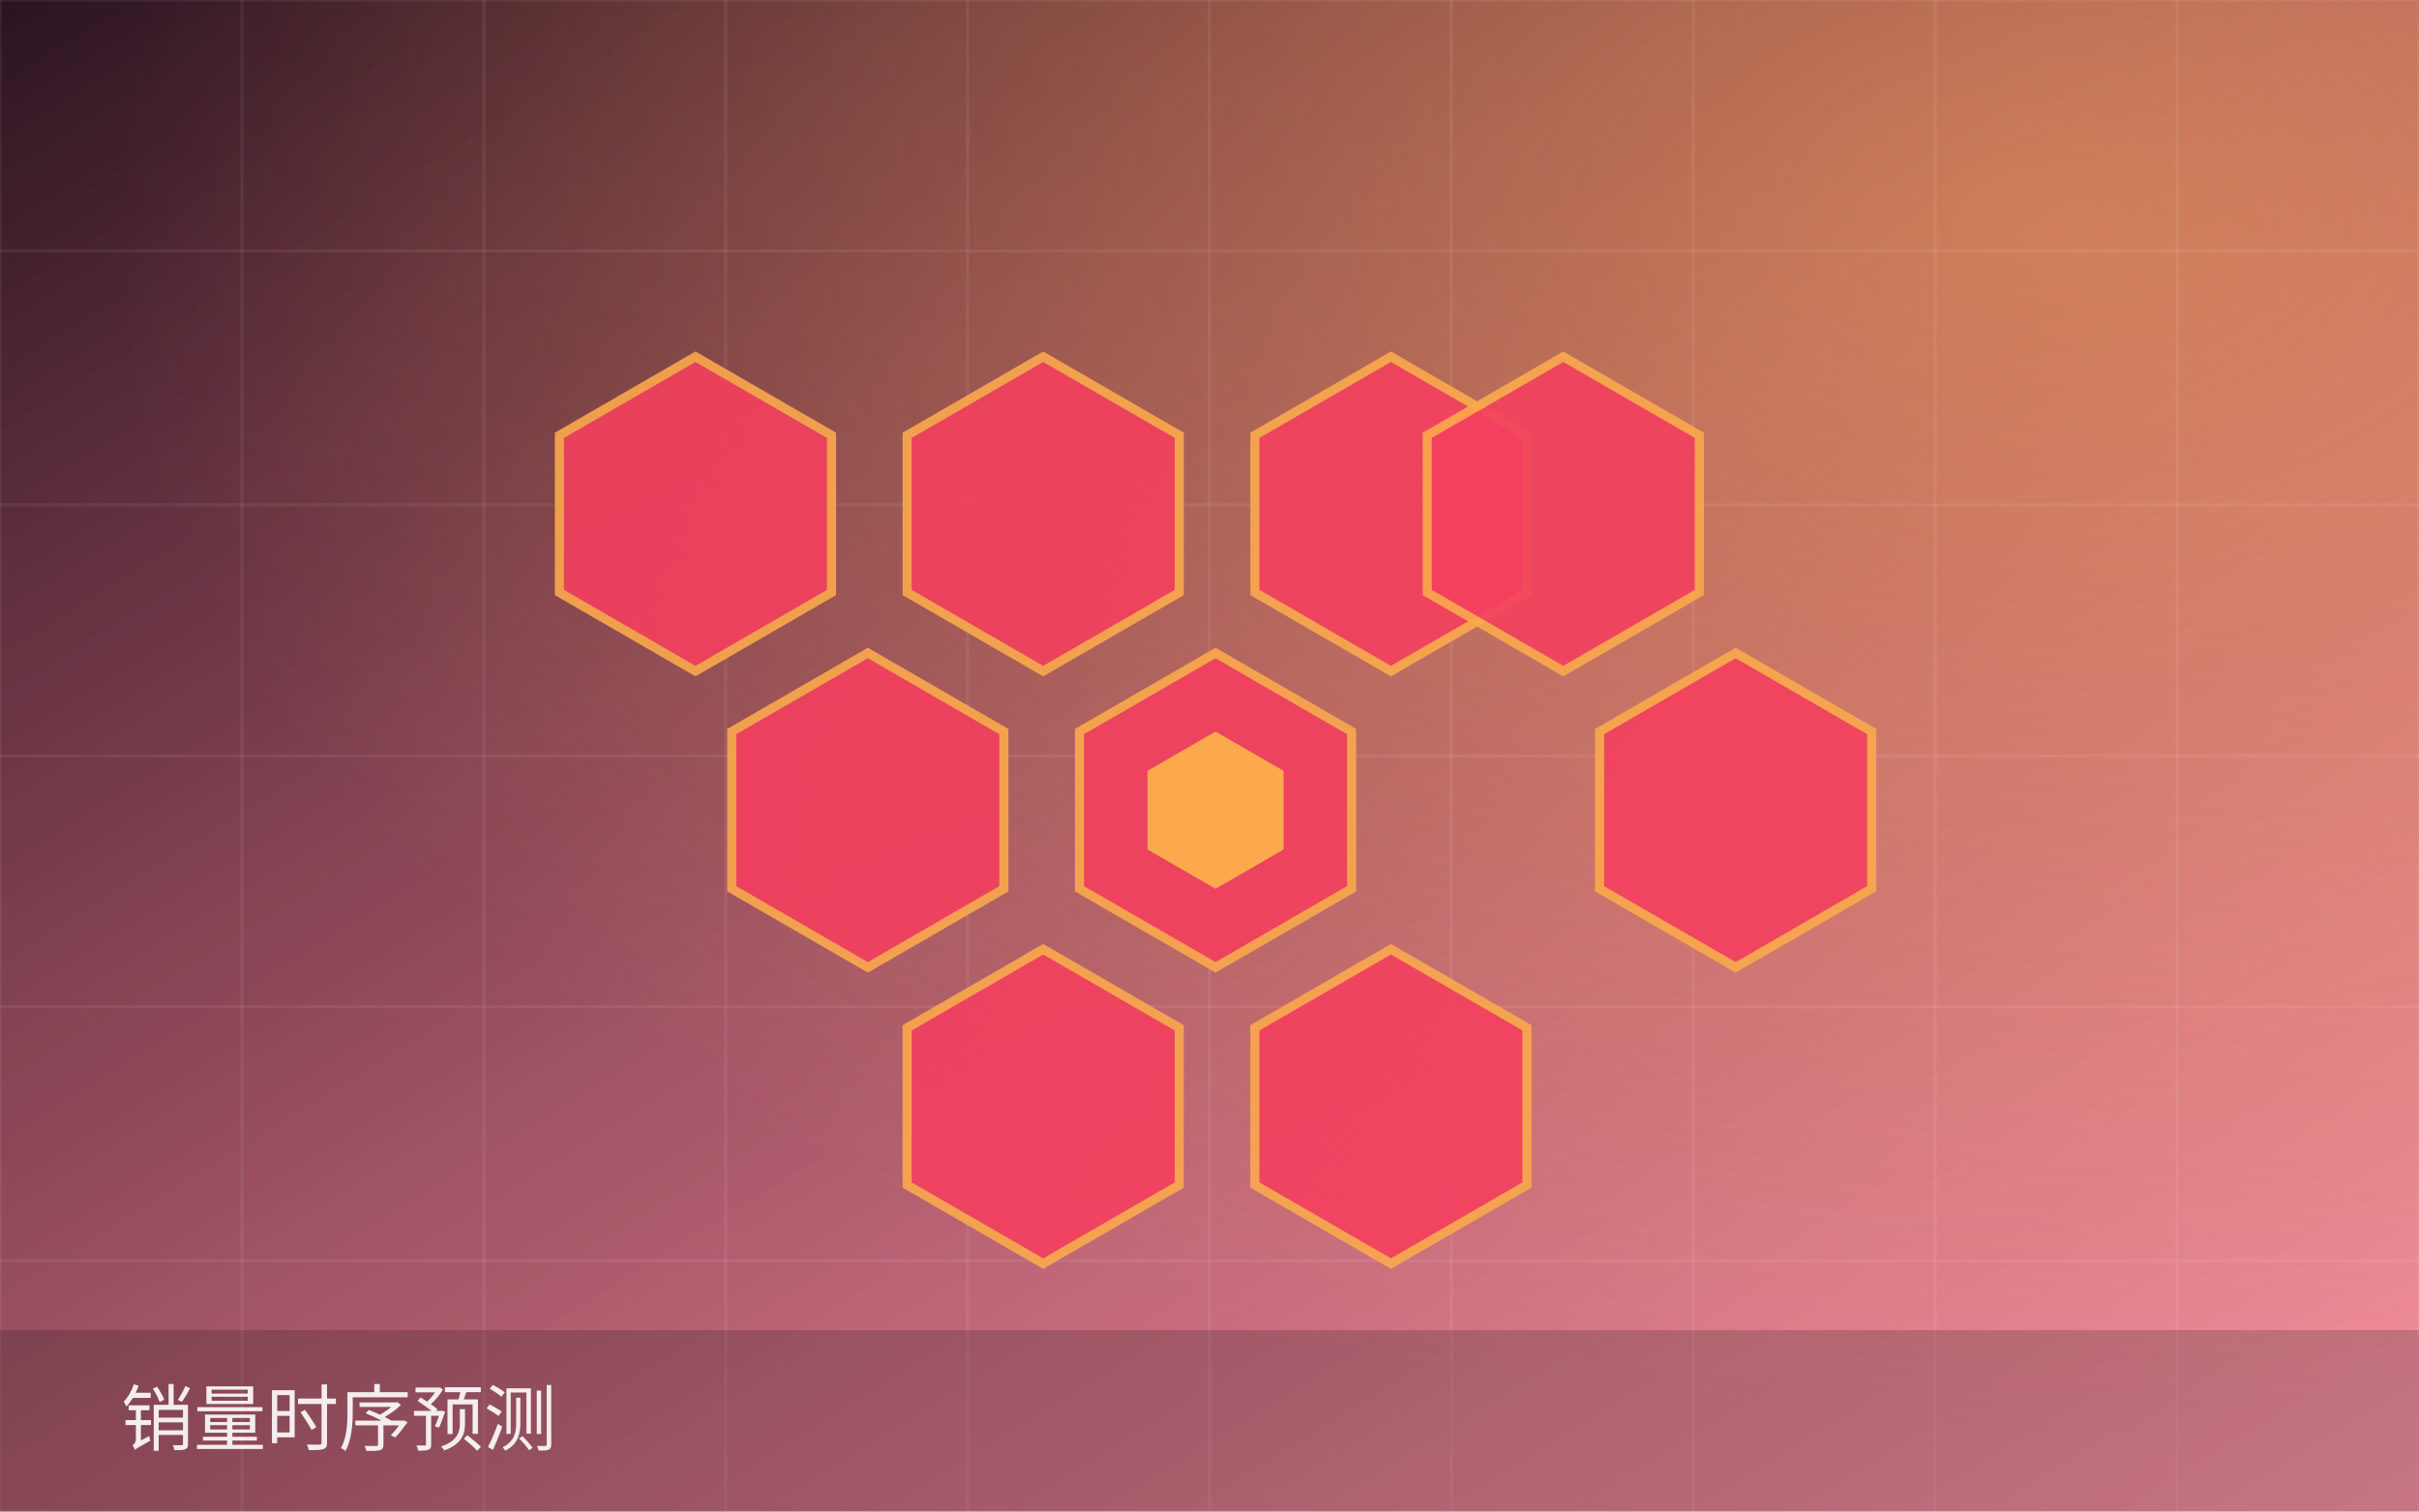
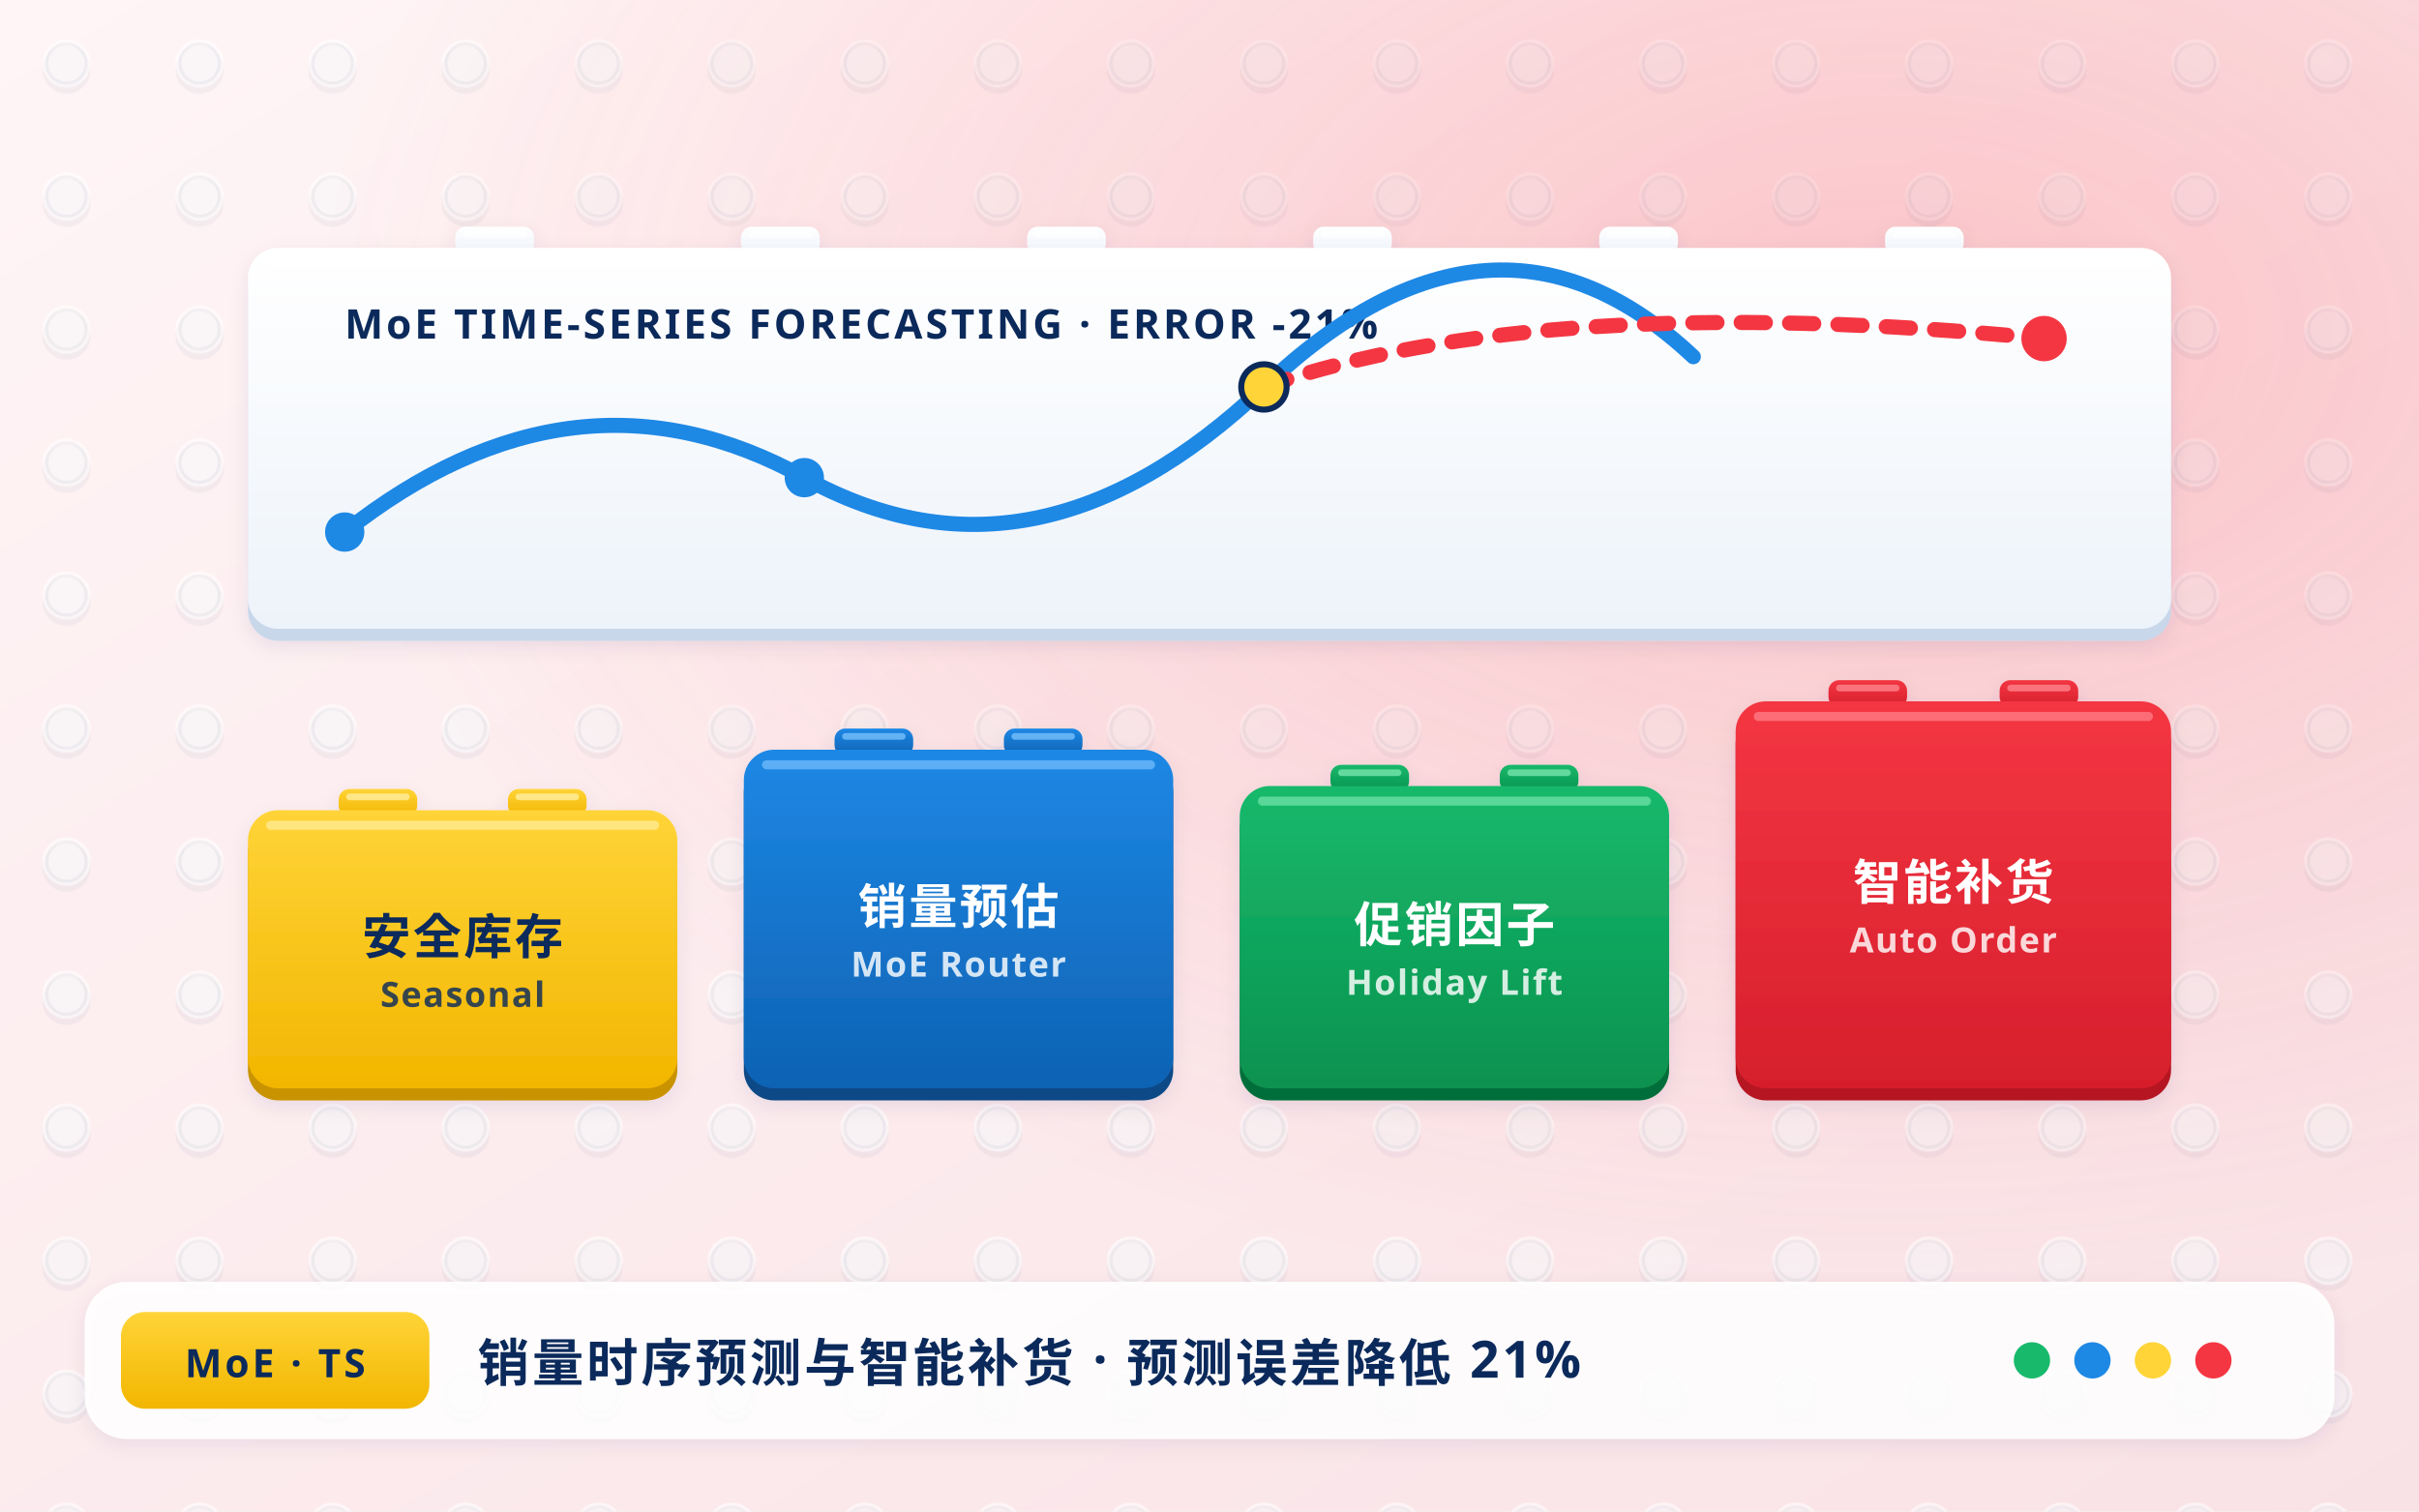
<svg xmlns="http://www.w3.org/2000/svg" viewBox="0 0 800 500" width="800" height="500">
  <defs>
    <linearGradient id="bg" x1="0" y1="0" x2="1" y2="1">
-       <stop offset="0%" stop-color="#2A1420" />
-       <stop offset="100%" stop-color="#F43F5E" stop-opacity="0.55" />
+       <stop offset="0%" stop-color="#FFF5F6" />
+       <stop offset="100%" stop-color="#F9E2E6" />
    </linearGradient>
-     <linearGradient id="g2" x1="0" y1="1" x2="0" y2="0">
-       <stop offset="0%" stop-color="#F43F5E" />
-       <stop offset="100%" stop-color="#FBA94C" />
+     <radialGradient id="ambient" cx="0.78" cy="0.22" r="0.65">
+       <stop offset="0%" stop-color="#F43642" stop-opacity="0.22" />
+       <stop offset="100%" stop-color="#F43642" stop-opacity="0" />
+     </radialGradient>
+     <filter id="softShadow" x="-12%" y="-10%" width="124%" height="128%">
+       <feDropShadow dx="0" dy="8" stdDeviation="10" flood-color="#0B2A5B" flood-opacity="0.12" />
+       <feDropShadow dx="0" dy="2" stdDeviation="3" flood-color="#0B2A5B" flood-opacity="0.08" />
+     </filter>
+     <filter id="studShadow" x="-20%" y="-20%" width="140%" height="150%">
+       <feDropShadow dx="0" dy="2" stdDeviation="1.5" flood-color="#0B2A5B" flood-opacity="0.14" />
+     </filter>
+     <pattern id="baseStuds" width="44" height="44" patternUnits="userSpaceOnUse">
+       <circle cx="22" cy="23" r="8" fill="#0B2A5B" opacity="0.045" />
+       <circle cx="22" cy="21" r="8" fill="#FFFFFF" opacity="0.55" />
+       <circle cx="22" cy="21" r="6.5" fill="none" stroke="#0B2A5B" stroke-opacity="0.05" stroke-width="1" />
+     </pattern>
+     <linearGradient id="redBody" x1="0" y1="0" x2="0" y2="1">
+       <stop offset="0%" stop-color="#F43642" />
+       <stop offset="100%" stop-color="#D61F2C" />
    </linearGradient>
-     <radialGradient id="glow" cx="0.85" cy="0.15" r="0.8">
-       <stop offset="0%" stop-color="#FBA94C" stop-opacity="0.5" />
-       <stop offset="100%" stop-color="#FBA94C" stop-opacity="0" />
-     </radialGradient>
+     <linearGradient id="yelBody" x1="0" y1="0" x2="0" y2="1">
+       <stop offset="0%" stop-color="#FFD438" />
+       <stop offset="100%" stop-color="#F2B600" />
+     </linearGradient>
+     <linearGradient id="bluBody" x1="0" y1="0" x2="0" y2="1">
+       <stop offset="0%" stop-color="#1E88E5" />
+       <stop offset="100%" stop-color="#0D62B3" />
+     </linearGradient>
+     <linearGradient id="grnBody" x1="0" y1="0" x2="0" y2="1">
+       <stop offset="0%" stop-color="#18B96B" />
+       <stop offset="100%" stop-color="#09924F" />
+     </linearGradient>
+     <linearGradient id="nvyBody" x1="0" y1="0" x2="0" y2="1">
+       <stop offset="0%" stop-color="#1B4688" />
+       <stop offset="100%" stop-color="#0E2B5C" />
+     </linearGradient>
+     <linearGradient id="whtBody" x1="0" y1="0" x2="0" y2="1">
+       <stop offset="0%" stop-color="#FFFFFF" />
+       <stop offset="100%" stop-color="#EDF3FA" />
+     </linearGradient>
  </defs>
  <rect width="800" height="500" fill="url(#bg)" />
-   <rect width="800" height="500" fill="url(#glow)" />
-   <line x1="0" y1="0" x2="0" y2="500" stroke="#FFFFFF" stroke-opacity="0.07" stroke-width="1" />
-   <line x1="80" y1="0" x2="80" y2="500" stroke="#FFFFFF" stroke-opacity="0.07" stroke-width="1" />
-   <line x1="160" y1="0" x2="160" y2="500" stroke="#FFFFFF" stroke-opacity="0.07" stroke-width="1" />
-   <line x1="240" y1="0" x2="240" y2="500" stroke="#FFFFFF" stroke-opacity="0.07" stroke-width="1" />
-   <line x1="320" y1="0" x2="320" y2="500" stroke="#FFFFFF" stroke-opacity="0.07" stroke-width="1" />
-   <line x1="400" y1="0" x2="400" y2="500" stroke="#FFFFFF" stroke-opacity="0.07" stroke-width="1" />
-   <line x1="480" y1="0" x2="480" y2="500" stroke="#FFFFFF" stroke-opacity="0.07" stroke-width="1" />
-   <line x1="560" y1="0" x2="560" y2="500" stroke="#FFFFFF" stroke-opacity="0.07" stroke-width="1" />
-   <line x1="640" y1="0" x2="640" y2="500" stroke="#FFFFFF" stroke-opacity="0.07" stroke-width="1" />
-   <line x1="720" y1="0" x2="720" y2="500" stroke="#FFFFFF" stroke-opacity="0.07" stroke-width="1" />
-   <line x1="800" y1="0" x2="800" y2="500" stroke="#FFFFFF" stroke-opacity="0.07" stroke-width="1" />
-   <line x1="0" y1="0" x2="800" y2="0" stroke="#FFFFFF" stroke-opacity="0.07" stroke-width="1" />
-   <line x1="0" y1="83" x2="800" y2="83" stroke="#FFFFFF" stroke-opacity="0.07" stroke-width="1" />
-   <line x1="0" y1="167" x2="800" y2="167" stroke="#FFFFFF" stroke-opacity="0.07" stroke-width="1" />
-   <line x1="0" y1="250" x2="800" y2="250" stroke="#FFFFFF" stroke-opacity="0.07" stroke-width="1" />
-   <line x1="0" y1="333" x2="800" y2="333" stroke="#FFFFFF" stroke-opacity="0.07" stroke-width="1" />
-   <line x1="0" y1="417" x2="800" y2="417" stroke="#FFFFFF" stroke-opacity="0.07" stroke-width="1" />
-   <line x1="0" y1="500" x2="800" y2="500" stroke="#FFFFFF" stroke-opacity="0.07" stroke-width="1" />
-   <polygon points="275.0,144.0 275.0,196.0 230.0,222.0 185.0,196.0 185.0,144.0 230.0,118.0" fill="#F43F5E" stroke="#FBA94C" stroke-width="3" opacity="0.9" />
-   <polygon points="390.0,144.0 390.0,196.0 345.0,222.0 300.0,196.0 300.0,144.0 345.0,118.0" fill="#F43F5E" stroke="#FBA94C" stroke-width="3" opacity="0.9" />
-   <polygon points="505.0,144.0 505.0,196.0 460.0,222.0 415.0,196.0 415.0,144.0 460.0,118.0" fill="#F43F5E" stroke="#FBA94C" stroke-width="3" opacity="0.9" />
-   <polygon points="332.0,242.0 332.0,294.0 287.0,320.0 242.0,294.0 242.0,242.0 287.0,216.0" fill="#F43F5E" stroke="#FBA94C" stroke-width="3" opacity="0.9" />
-   <polygon points="447.0,242.0 447.0,294.0 402.0,320.0 357.0,294.0 357.0,242.0 402.0,216.0" fill="#F43F5E" stroke="#FBA94C" stroke-width="3" opacity="0.9" />
-   <polygon points="562.0,144.0 562.0,196.0 517.0,222.0 472.0,196.0 472.0,144.0 517.0,118.0" fill="#F43F5E" stroke="#FBA94C" stroke-width="3" opacity="0.9" />
-   <polygon points="619.0,242.0 619.0,294.0 574.0,320.0 529.0,294.0 529.0,242.0 574.0,216.0" fill="#F43F5E" stroke="#FBA94C" stroke-width="3" opacity="0.9" />
-   <polygon points="390.0,340.0 390.0,392.0 345.0,418.0 300.0,392.0 300.0,340.0 345.0,314.0" fill="#F43F5E" stroke="#FBA94C" stroke-width="3" opacity="0.9" />
-   <polygon points="505.0,340.0 505.0,392.0 460.0,418.0 415.0,392.0 415.0,340.0 460.0,314.0" fill="#F43F5E" stroke="#FBA94C" stroke-width="3" opacity="0.9" />
-   <polygon points="424.5,255.0 424.5,281.0 402.0,294.0 379.5,281.0 379.5,255.0 402.0,242.0" fill="#FBA94C" />
-   <rect x="0" y="440" width="800" height="60" fill="#000000" opacity="0.18" />
-   <text x="40" y="478" font-family="Arial,Helvetica,sans-serif" font-size="24" fill="#FFFFFF" opacity="0.9">销量时序预测</text>
+   <rect width="800" height="500" fill="url(#baseStuds)" />
+   <rect width="800" height="500" fill="url(#ambient)" />
+   <g filter="url(#softShadow)">
+     <rect x="150.6" y="75.0" width="26.0" height="9" rx="3.5" fill="url(#whtBody)" />
+     <rect x="153.1" y="76.5" width="21.0" height="2.2" rx="1.1" fill="#FFFFFF" opacity="0.75" />
+     <rect x="245.1" y="75.0" width="26.0" height="9" rx="3.5" fill="url(#whtBody)" />
+     <rect x="247.6" y="76.5" width="21.0" height="2.2" rx="1.1" fill="#FFFFFF" opacity="0.75" />
+     <rect x="339.7" y="75.0" width="26.0" height="9" rx="3.5" fill="url(#whtBody)" />
+     <rect x="342.2" y="76.5" width="21.0" height="2.2" rx="1.1" fill="#FFFFFF" opacity="0.75" />
+     <rect x="434.3" y="75.0" width="26.0" height="9" rx="3.5" fill="url(#whtBody)" />
+     <rect x="436.8" y="76.5" width="21.0" height="2.2" rx="1.1" fill="#FFFFFF" opacity="0.75" />
+     <rect x="528.9" y="75.0" width="26.0" height="9" rx="3.5" fill="url(#whtBody)" />
+     <rect x="531.4" y="76.5" width="21.0" height="2.2" rx="1.1" fill="#FFFFFF" opacity="0.75" />
+     <rect x="623.4" y="75.0" width="26.0" height="9" rx="3.5" fill="url(#whtBody)" />
+     <rect x="625.9" y="76.5" width="21.0" height="2.2" rx="1.1" fill="#FFFFFF" opacity="0.75" />
+     <rect x="82" y="86" width="636" height="126" rx="10" fill="#C9D7EA" />
+     <rect x="82" y="82" width="636" height="126" rx="10" fill="url(#whtBody)" />
+     <rect x="88" y="85.5" width="624" height="3" rx="1.5" fill="#FFFFFF" opacity="0.65" />
+   </g>
+   <text x="114" y="112" font-family="Nunito,sans-serif" font-weight="900" font-size="13.5" fill="#0B2A5B" letter-spacing="1">MoE TIME-SERIES FORECASTING · ERROR -21%</text>
+   <path d="M114 176 Q190 116 266 158 T418 128 T560 118" fill="none" stroke="#1E88E5" stroke-width="5" stroke-linecap="round" />
+   <path d="M418 128 Q510 96 676 112" fill="none" stroke="#F43642" stroke-width="5" stroke-dasharray="8 8" stroke-linecap="round" />
+   <circle cx="114" cy="176" r="6.5" fill="#1E88E5" />
+   <circle cx="266" cy="158" r="6.5" fill="#1E88E5" />
+   <circle cx="418" cy="128" r="7.5" fill="#FFD438" stroke="#0B2A5B" stroke-width="2" />
+   <circle cx="676" cy="112" r="7.5" fill="#F43642" />
+   <g filter="url(#softShadow)">
+     <rect x="112.0" y="261.0" width="26.0" height="9" rx="3.5" fill="url(#yelBody)" />
+     <rect x="114.5" y="262.5" width="21.0" height="2.2" rx="1.1" fill="#FFF0A6" opacity="0.75" />
+     <rect x="168.0" y="261.0" width="26.0" height="9" rx="3.5" fill="url(#yelBody)" />
+     <rect x="170.5" y="262.5" width="21.0" height="2.2" rx="1.1" fill="#FFF0A6" opacity="0.75" />
+     <rect x="82" y="272" width="142" height="92" rx="10" fill="#C99300" />
+     <rect x="82" y="268" width="142" height="92" rx="10" fill="url(#yelBody)" />
+     <rect x="88" y="271.5" width="130" height="3" rx="1.5" fill="#FFF0A6" opacity="0.65" />
+     <text x="153.0" y="310.0" font-family="Nunito,PingFang SC,sans-serif" font-weight="800" font-size="16" fill="#0B2A5B" text-anchor="middle" dominant-baseline="middle" letter-spacing="0.8">安全库存</text>
+     <text x="153.0" y="329.0" font-family="Nunito,PingFang SC,sans-serif" font-weight="700" font-size="11.5" fill="#0B2A5B" opacity="0.82" text-anchor="middle" dominant-baseline="middle" letter-spacing="0.5">Seasonal</text>
+   </g>
+   <g filter="url(#softShadow)">
+     <rect x="276.0" y="241.0" width="26.0" height="9" rx="3.5" fill="url(#bluBody)" />
+     <rect x="278.5" y="242.5" width="21.0" height="2.2" rx="1.1" fill="#7CC4FF" opacity="0.75" />
+     <rect x="332.0" y="241.0" width="26.0" height="9" rx="3.5" fill="url(#bluBody)" />
+     <rect x="334.5" y="242.5" width="21.0" height="2.2" rx="1.1" fill="#7CC4FF" opacity="0.75" />
+     <rect x="246" y="252" width="142" height="112" rx="10" fill="#084987" />
+     <rect x="246" y="248" width="142" height="112" rx="10" fill="url(#bluBody)" />
+     <rect x="252" y="251.5" width="130" height="3" rx="1.5" fill="#7CC4FF" opacity="0.65" />
+     <text x="317.0" y="300.0" font-family="Nunito,PingFang SC,sans-serif" font-weight="800" font-size="16" fill="#FFFFFF" text-anchor="middle" dominant-baseline="middle" letter-spacing="0.8">销量预估</text>
+     <text x="317.0" y="319.0" font-family="Nunito,PingFang SC,sans-serif" font-weight="700" font-size="11.5" fill="#FFFFFF" opacity="0.82" text-anchor="middle" dominant-baseline="middle" letter-spacing="0.5">MoE Router</text>
+   </g>
+   <g filter="url(#softShadow)">
+     <rect x="440.0" y="253.0" width="26.0" height="9" rx="3.5" fill="url(#grnBody)" />
+     <rect x="442.5" y="254.5" width="21.0" height="2.2" rx="1.1" fill="#7CE8B2" opacity="0.75" />
+     <rect x="496.0" y="253.0" width="26.0" height="9" rx="3.5" fill="url(#grnBody)" />
+     <rect x="498.5" y="254.5" width="21.0" height="2.2" rx="1.1" fill="#7CE8B2" opacity="0.75" />
+     <rect x="410" y="264" width="142" height="100" rx="10" fill="#066E3A" />
+     <rect x="410" y="260" width="142" height="100" rx="10" fill="url(#grnBody)" />
+     <rect x="416" y="263.5" width="130" height="3" rx="1.5" fill="#7CE8B2" opacity="0.65" />
+     <text x="481.0" y="306.0" font-family="Nunito,PingFang SC,sans-serif" font-weight="800" font-size="16" fill="#FFFFFF" text-anchor="middle" dominant-baseline="middle" letter-spacing="0.8">促销因子</text>
+     <text x="481.0" y="325.0" font-family="Nunito,PingFang SC,sans-serif" font-weight="700" font-size="11.5" fill="#FFFFFF" opacity="0.82" text-anchor="middle" dominant-baseline="middle" letter-spacing="0.5">Holiday Lift</text>
+   </g>
+   <g filter="url(#softShadow)">
+     <rect x="604.7" y="225.0" width="26.0" height="9" rx="3.5" fill="url(#redBody)" />
+     <rect x="607.2" y="226.5" width="21.0" height="2.2" rx="1.1" fill="#FF8A92" opacity="0.75" />
+     <rect x="661.3" y="225.0" width="26.0" height="9" rx="3.5" fill="url(#redBody)" />
+     <rect x="663.8" y="226.5" width="21.0" height="2.2" rx="1.1" fill="#FF8A92" opacity="0.75" />
+     <rect x="574" y="236" width="144" height="128" rx="10" fill="#B51420" />
+     <rect x="574" y="232" width="144" height="128" rx="10" fill="url(#redBody)" />
+     <rect x="580" y="235.5" width="132" height="3" rx="1.5" fill="#FF8A92" opacity="0.65" />
+     <text x="646.0" y="292.0" font-family="Nunito,PingFang SC,sans-serif" font-weight="800" font-size="16" fill="#FFFFFF" text-anchor="middle" dominant-baseline="middle" letter-spacing="0.8">智能补货</text>
+     <text x="646.0" y="311.0" font-family="Nunito,PingFang SC,sans-serif" font-weight="700" font-size="11.5" fill="#FFFFFF" opacity="0.82" text-anchor="middle" dominant-baseline="middle" letter-spacing="0.5">Auto Order</text>
+   </g>
+   <g>
+     <rect x="28" y="424" width="744" height="52" rx="14" fill="#FFFFFF" fill-opacity="0.88" filter="url(#softShadow)" />
+     <rect x="40" y="434" width="102" height="32" rx="8" fill="url(#yelBody)" />
+     <text x="91" y="451" font-family="Nunito,sans-serif" font-weight="900" font-size="13" fill="#0B2A5B" text-anchor="middle" dominant-baseline="middle" letter-spacing="1">MoE · TS</text>
+     <text x="158" y="451" font-family="Nunito,PingFang SC,Microsoft YaHei,sans-serif" font-weight="800" font-size="17" fill="#0B2A5B" dominant-baseline="middle" letter-spacing="1">销量时序预测与智能补货 · 预测误差降低 21%</text>
+     <circle cx="732" cy="450" r="6" fill="#F43642" />
+     <circle cx="712" cy="450" r="6" fill="#FFD438" />
+     <circle cx="692" cy="450" r="6" fill="#1E88E5" />
+     <circle cx="672" cy="450" r="6" fill="#18B96B" />
+   </g>
</svg>
